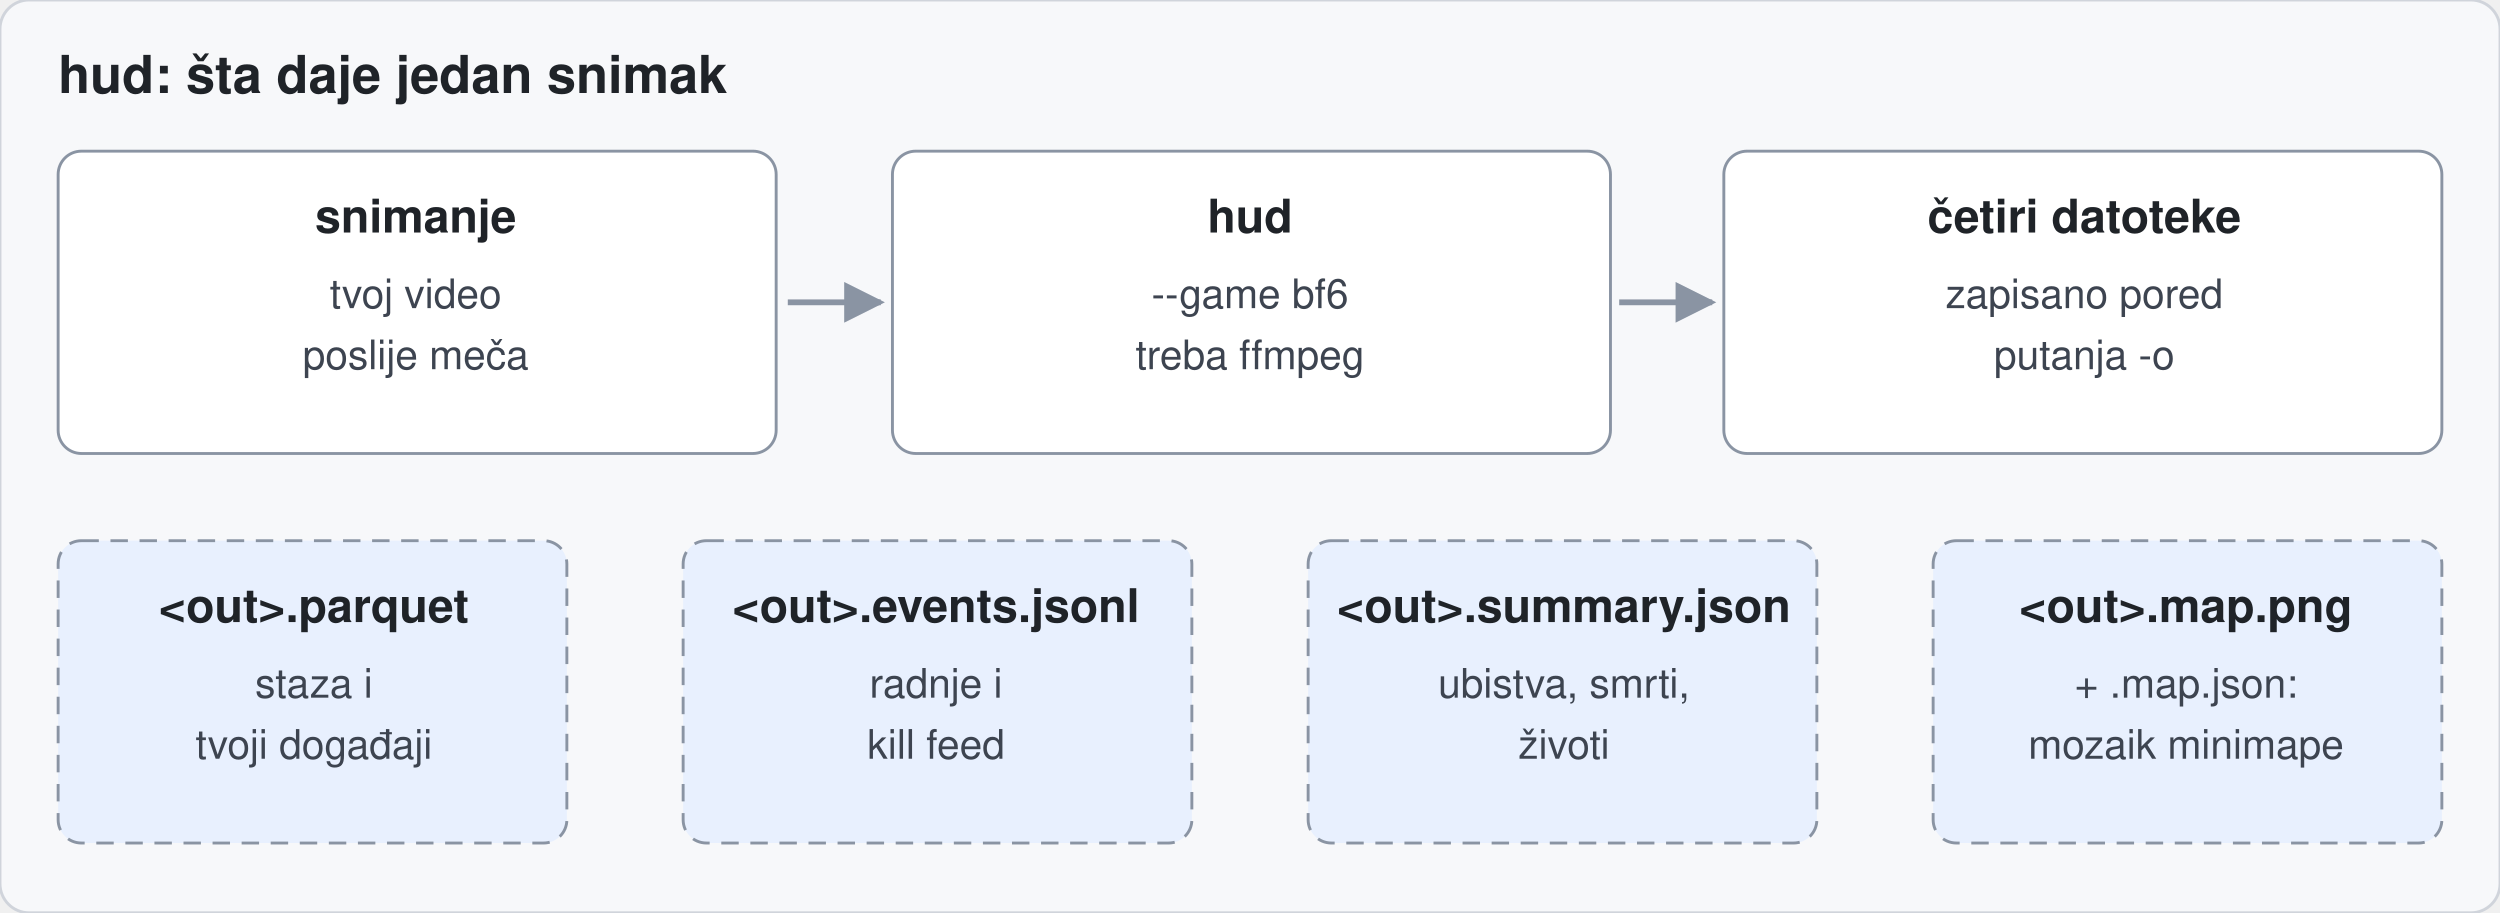
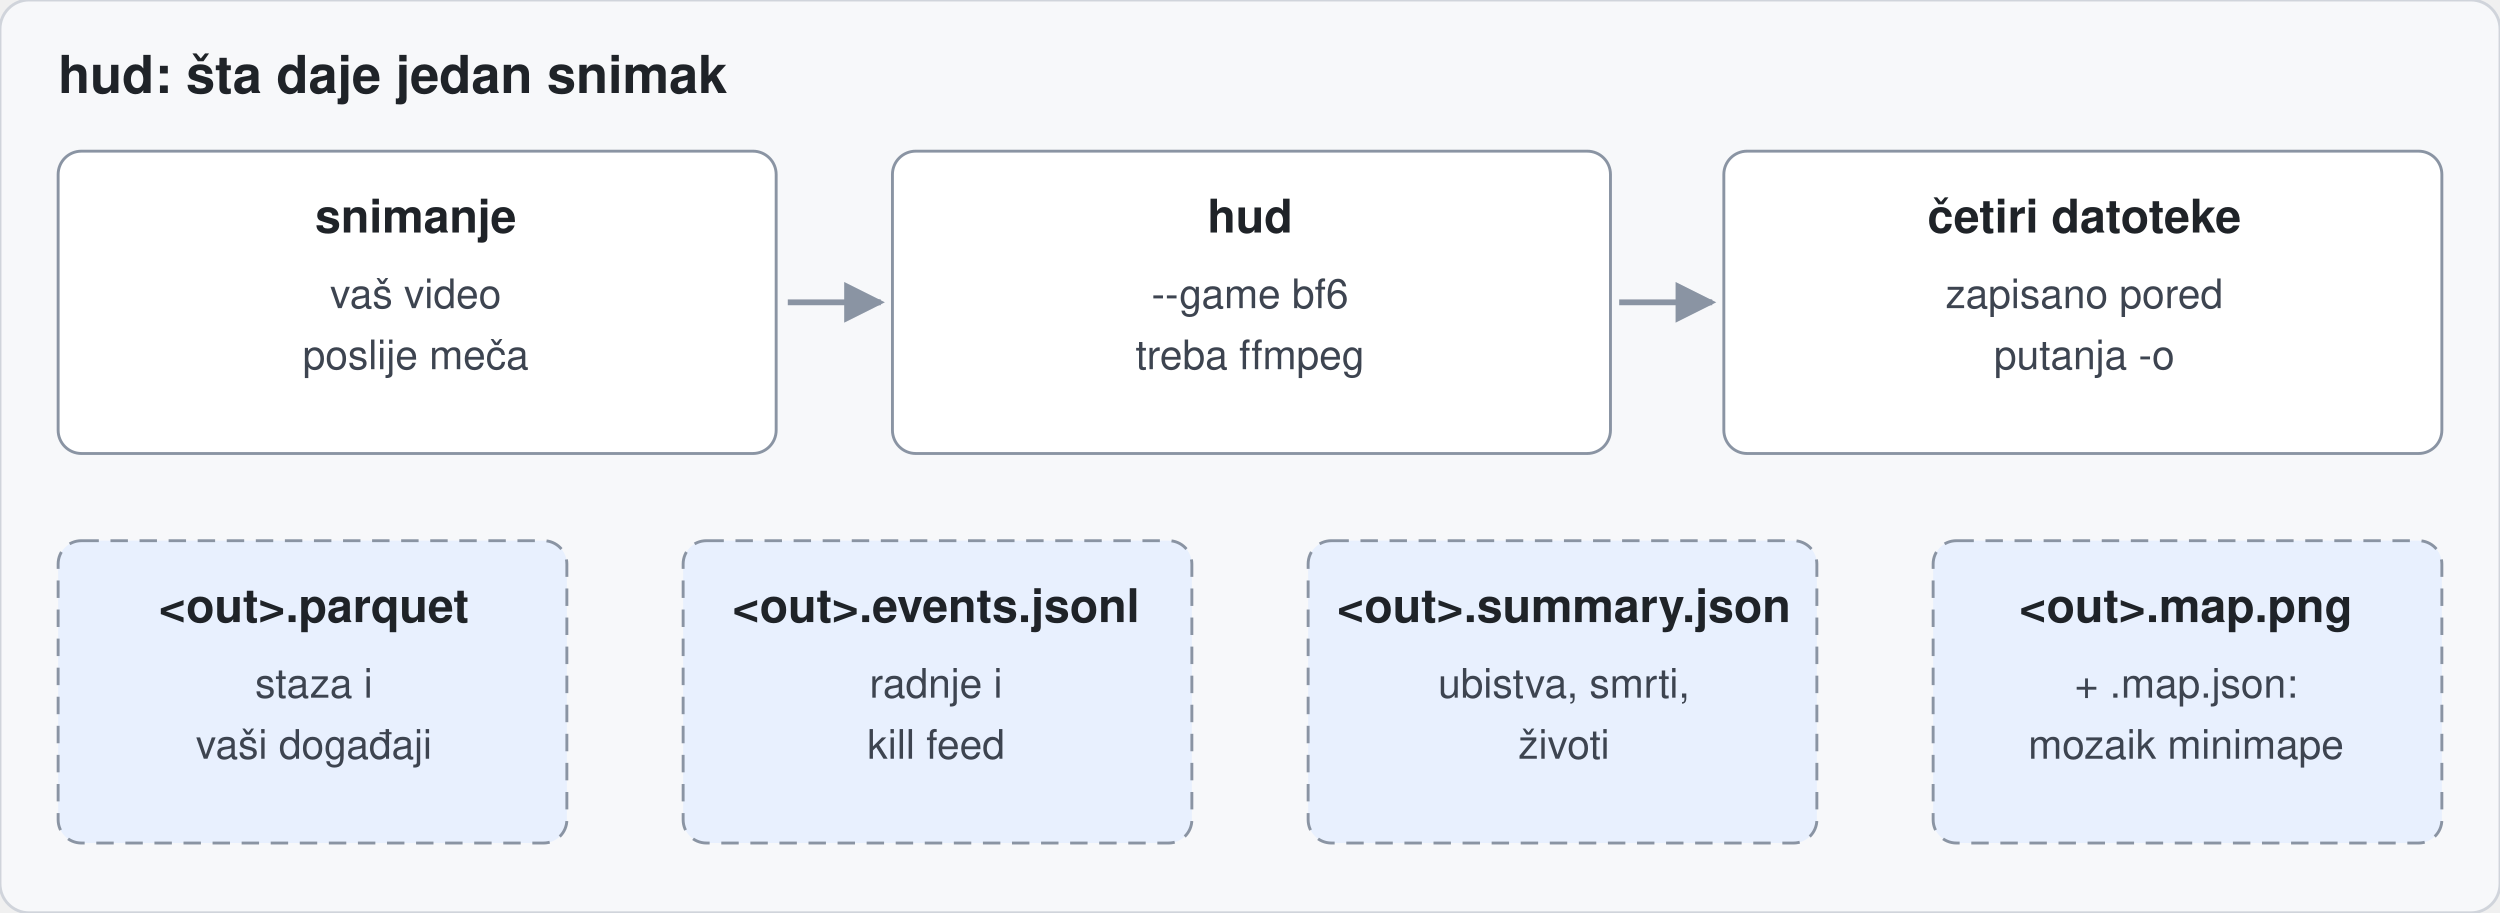
<svg xmlns="http://www.w3.org/2000/svg" width="860" height="314" viewBox="0 0 860 314" role="img" aria-label="hud: what one recording gives">
  <rect width="860" height="314" rx="10" fill="#f7f8fa" stroke="#d0d4db" />
  <defs>
    <marker id="a" viewBox="0 0 10 10" refX="9" refY="5" markerWidth="7" markerHeight="7" orient="auto-start-reverse">
      <path d="M0,0 L10,5 L0,10 z" fill="#8a94a3" />
    </marker>
  </defs>
  <text x="20" y="32" font-family="Segoe UI,Helvetica,Arial,sans-serif" font-size="18" font-weight="600" fill="#1f2328" text-anchor="start">hud: šta daje jedan snimak</text>
  <rect x="20" y="52" width="247" height="104" rx="8" fill="#ffffff" stroke="#8a94a3" />
  <text x="143" y="80" font-family="Segoe UI,Helvetica,Arial,sans-serif" font-size="16" font-weight="600" fill="#1f2328" text-anchor="middle">snimanje</text>
-   <text x="143" y="106" font-family="Segoe UI,Helvetica,Arial,sans-serif" font-size="14" font-weight="400" fill="#3d4450" text-anchor="middle">tvoj video</text>
+   <text x="143" y="106" font-family="Segoe UI,Helvetica,Arial,sans-serif" font-size="14" font-weight="400" fill="#3d4450" text-anchor="middle">vaš video</text>
  <text x="143" y="127" font-family="Segoe UI,Helvetica,Arial,sans-serif" font-size="14" font-weight="400" fill="#3d4450" text-anchor="middle">poslije meča</text>
  <rect x="307" y="52" width="247" height="104" rx="8" fill="#ffffff" stroke="#8a94a3" />
  <text x="430" y="80" font-family="Segoe UI,Helvetica,Arial,sans-serif" font-size="16" font-weight="600" fill="#1f2328" text-anchor="middle">hud</text>
  <text x="430" y="106" font-family="Segoe UI,Helvetica,Arial,sans-serif" font-size="14" font-weight="400" fill="#3d4450" text-anchor="middle">--game bf6</text>
  <text x="430" y="127" font-family="Segoe UI,Helvetica,Arial,sans-serif" font-size="14" font-weight="400" fill="#3d4450" text-anchor="middle">treba ffmpeg</text>
  <rect x="593" y="52" width="247" height="104" rx="8" fill="#ffffff" stroke="#8a94a3" />
  <text x="717" y="80" font-family="Segoe UI,Helvetica,Arial,sans-serif" font-size="16" font-weight="600" fill="#1f2328" text-anchor="middle">četiri datoteke</text>
  <text x="717" y="106" font-family="Segoe UI,Helvetica,Arial,sans-serif" font-size="14" font-weight="400" fill="#3d4450" text-anchor="middle">zapisano pored</text>
  <text x="717" y="127" font-family="Segoe UI,Helvetica,Arial,sans-serif" font-size="14" font-weight="400" fill="#3d4450" text-anchor="middle">putanja -o</text>
  <line x1="271" y1="104.0" x2="303" y2="104.0" stroke="#8a94a3" stroke-width="2" marker-end="url(#a)" />
  <line x1="557" y1="104.0" x2="589" y2="104.0" stroke="#8a94a3" stroke-width="2" marker-end="url(#a)" />
  <rect x="20" y="186" width="175" height="104" rx="8" fill="#e8f0fe" stroke="#8a94a3" stroke-dasharray="6 4" />
  <text x="108" y="214" font-family="Segoe UI,Helvetica,Arial,sans-serif" font-size="16" font-weight="600" fill="#1f2328" text-anchor="middle">&lt;out&gt;.parquet</text>
  <text x="108" y="240" font-family="Segoe UI,Helvetica,Arial,sans-serif" font-size="14" font-weight="400" fill="#3d4450" text-anchor="middle">staza i</text>
-   <text x="108" y="261" font-family="Segoe UI,Helvetica,Arial,sans-serif" font-size="14" font-weight="400" fill="#3d4450" text-anchor="middle">tvoji događaji</text>
+   <text x="108" y="261" font-family="Segoe UI,Helvetica,Arial,sans-serif" font-size="14" font-weight="400" fill="#3d4450" text-anchor="middle">vaši događaji</text>
  <rect x="235" y="186" width="175" height="104" rx="8" fill="#e8f0fe" stroke="#8a94a3" stroke-dasharray="6 4" />
  <text x="322" y="214" font-family="Segoe UI,Helvetica,Arial,sans-serif" font-size="16" font-weight="600" fill="#1f2328" text-anchor="middle">&lt;out&gt;.events.jsonl</text>
  <text x="322" y="240" font-family="Segoe UI,Helvetica,Arial,sans-serif" font-size="14" font-weight="400" fill="#3d4450" text-anchor="middle">radnje i</text>
  <text x="322" y="261" font-family="Segoe UI,Helvetica,Arial,sans-serif" font-size="14" font-weight="400" fill="#3d4450" text-anchor="middle">kill feed</text>
  <rect x="450" y="186" width="175" height="104" rx="8" fill="#e8f0fe" stroke="#8a94a3" stroke-dasharray="6 4" />
  <text x="538" y="214" font-family="Segoe UI,Helvetica,Arial,sans-serif" font-size="16" font-weight="600" fill="#1f2328" text-anchor="middle">&lt;out&gt;.summary.json</text>
  <text x="538" y="240" font-family="Segoe UI,Helvetica,Arial,sans-serif" font-size="14" font-weight="400" fill="#3d4450" text-anchor="middle">ubistva, smrti,</text>
  <text x="538" y="261" font-family="Segoe UI,Helvetica,Arial,sans-serif" font-size="14" font-weight="400" fill="#3d4450" text-anchor="middle">životi</text>
  <rect x="665" y="186" width="175" height="104" rx="8" fill="#e8f0fe" stroke="#8a94a3" stroke-dasharray="6 4" />
  <text x="752" y="214" font-family="Segoe UI,Helvetica,Arial,sans-serif" font-size="16" font-weight="600" fill="#1f2328" text-anchor="middle">&lt;out&gt;.map.png</text>
  <text x="752" y="240" font-family="Segoe UI,Helvetica,Arial,sans-serif" font-size="14" font-weight="400" fill="#3d4450" text-anchor="middle">+ .map.json:</text>
  <text x="752" y="261" font-family="Segoe UI,Helvetica,Arial,sans-serif" font-size="14" font-weight="400" fill="#3d4450" text-anchor="middle">mozaik minimape</text>
</svg>
